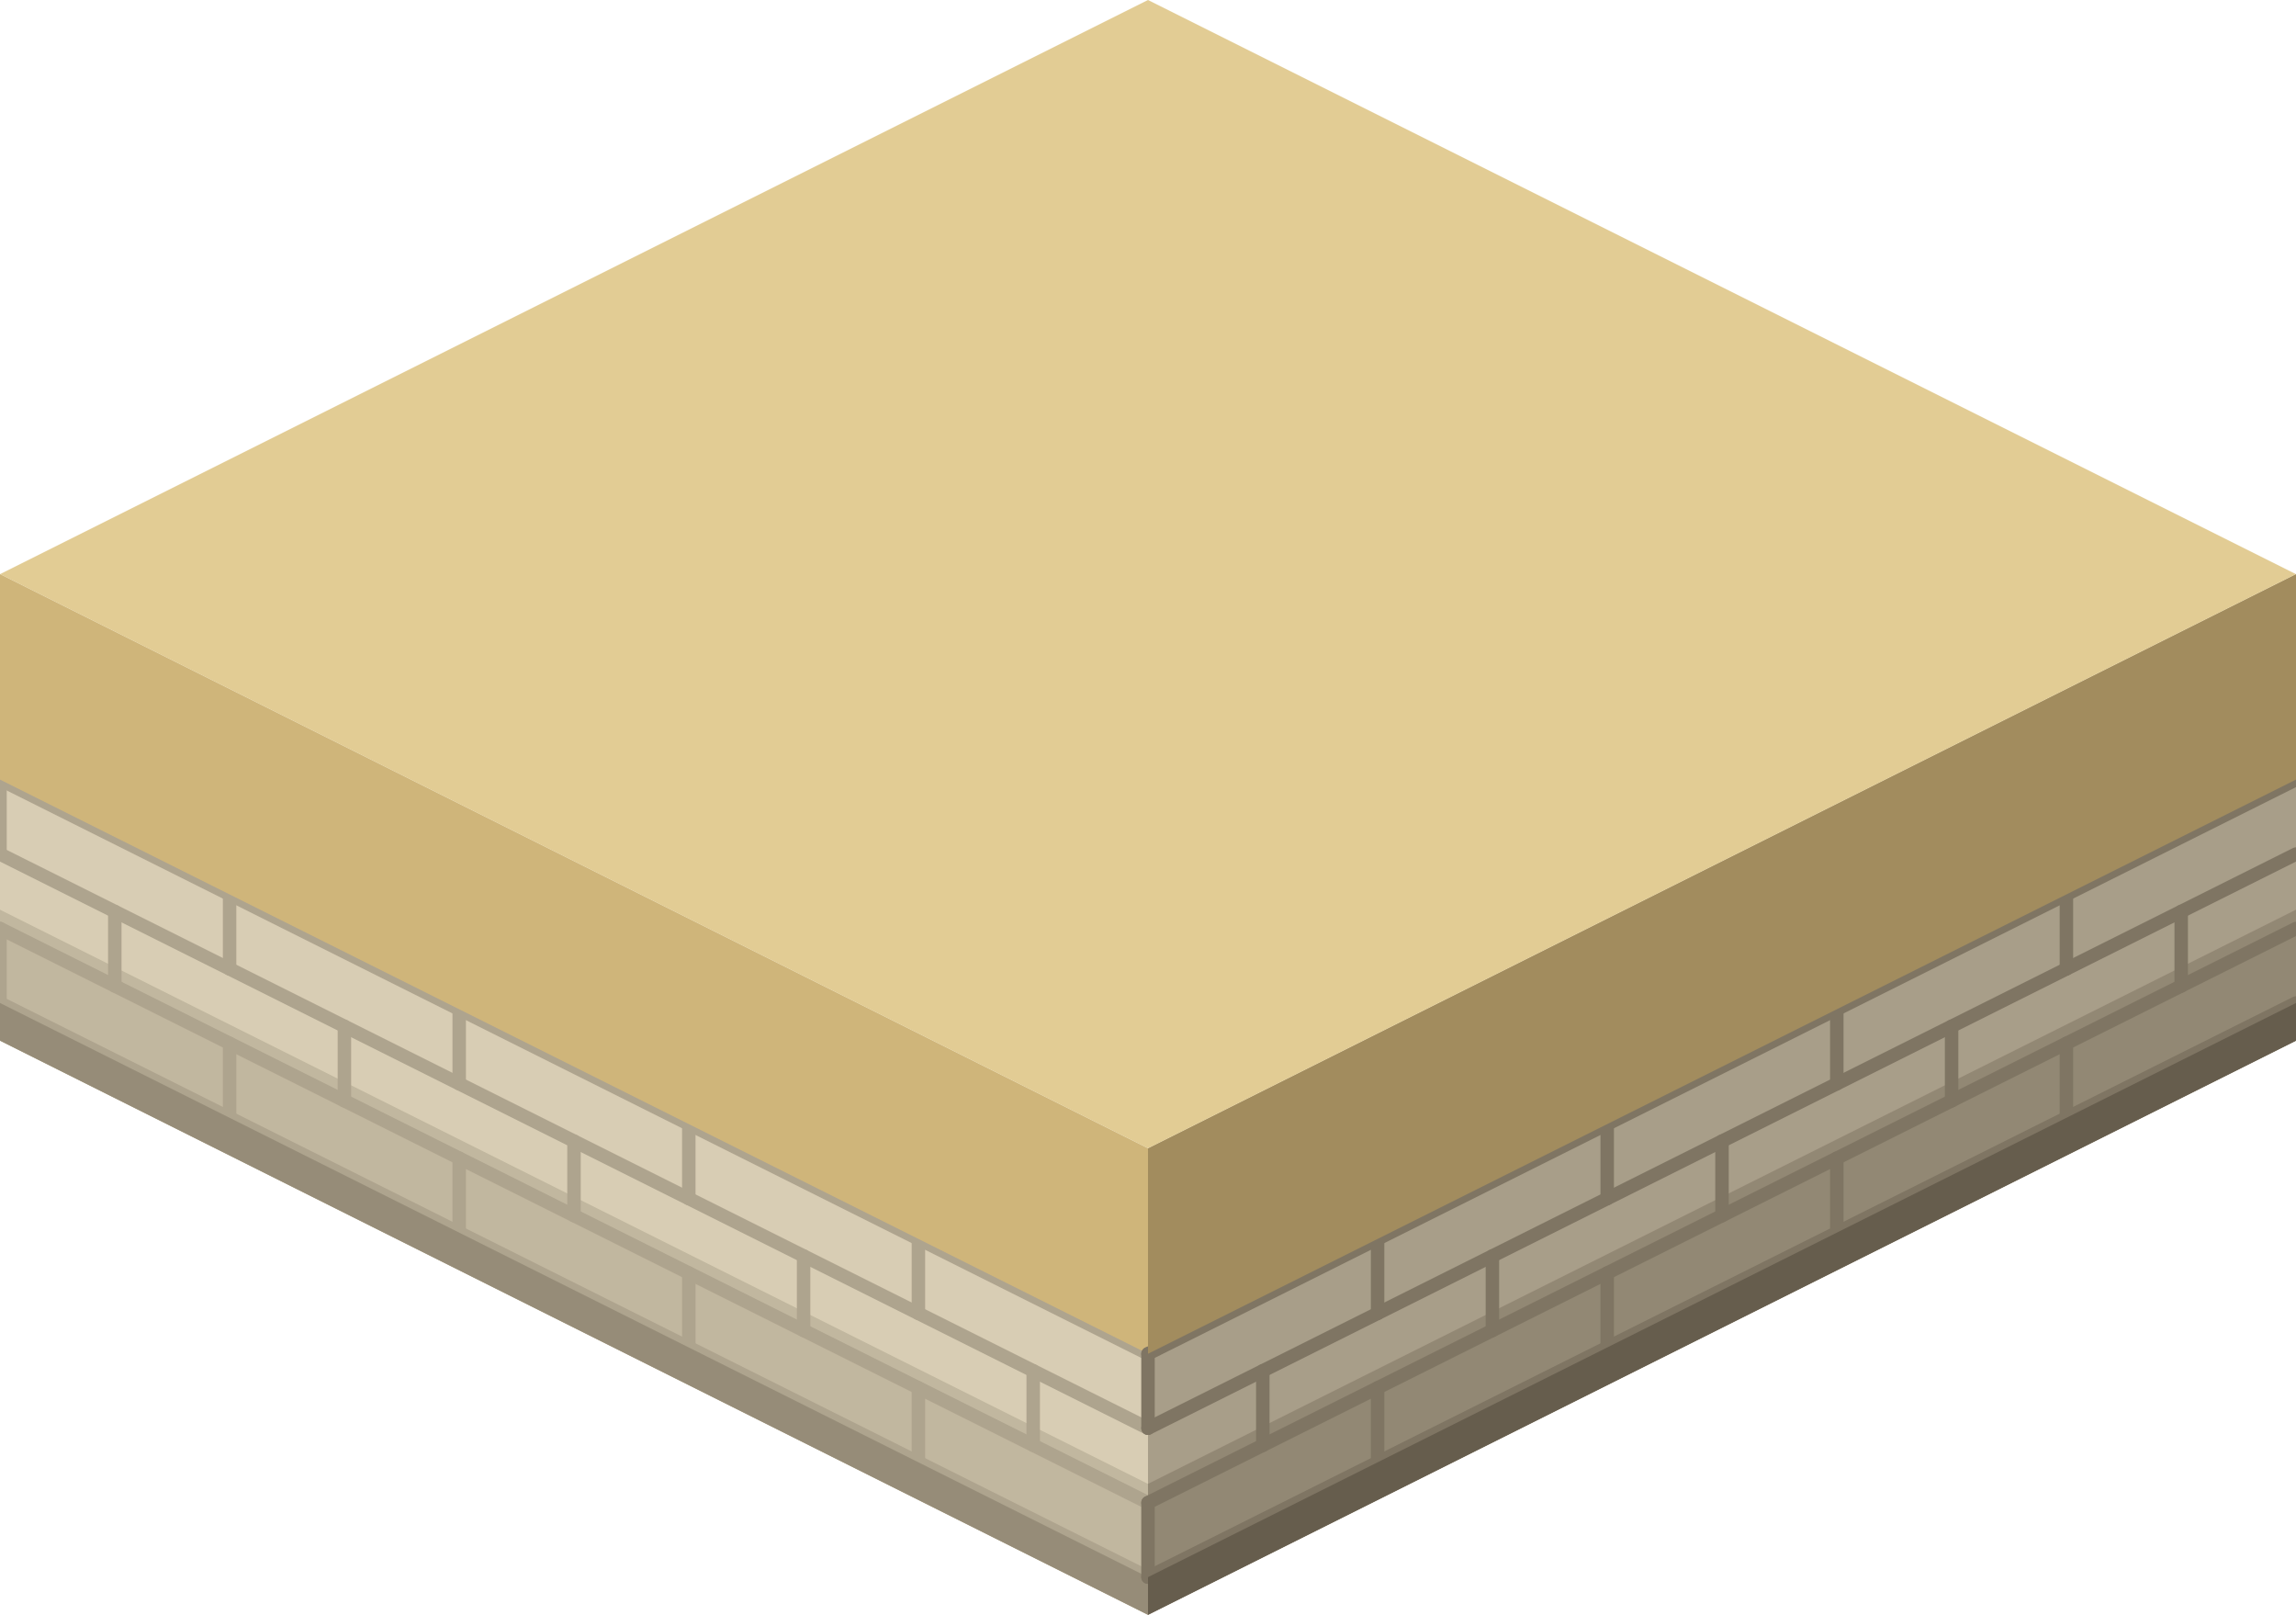
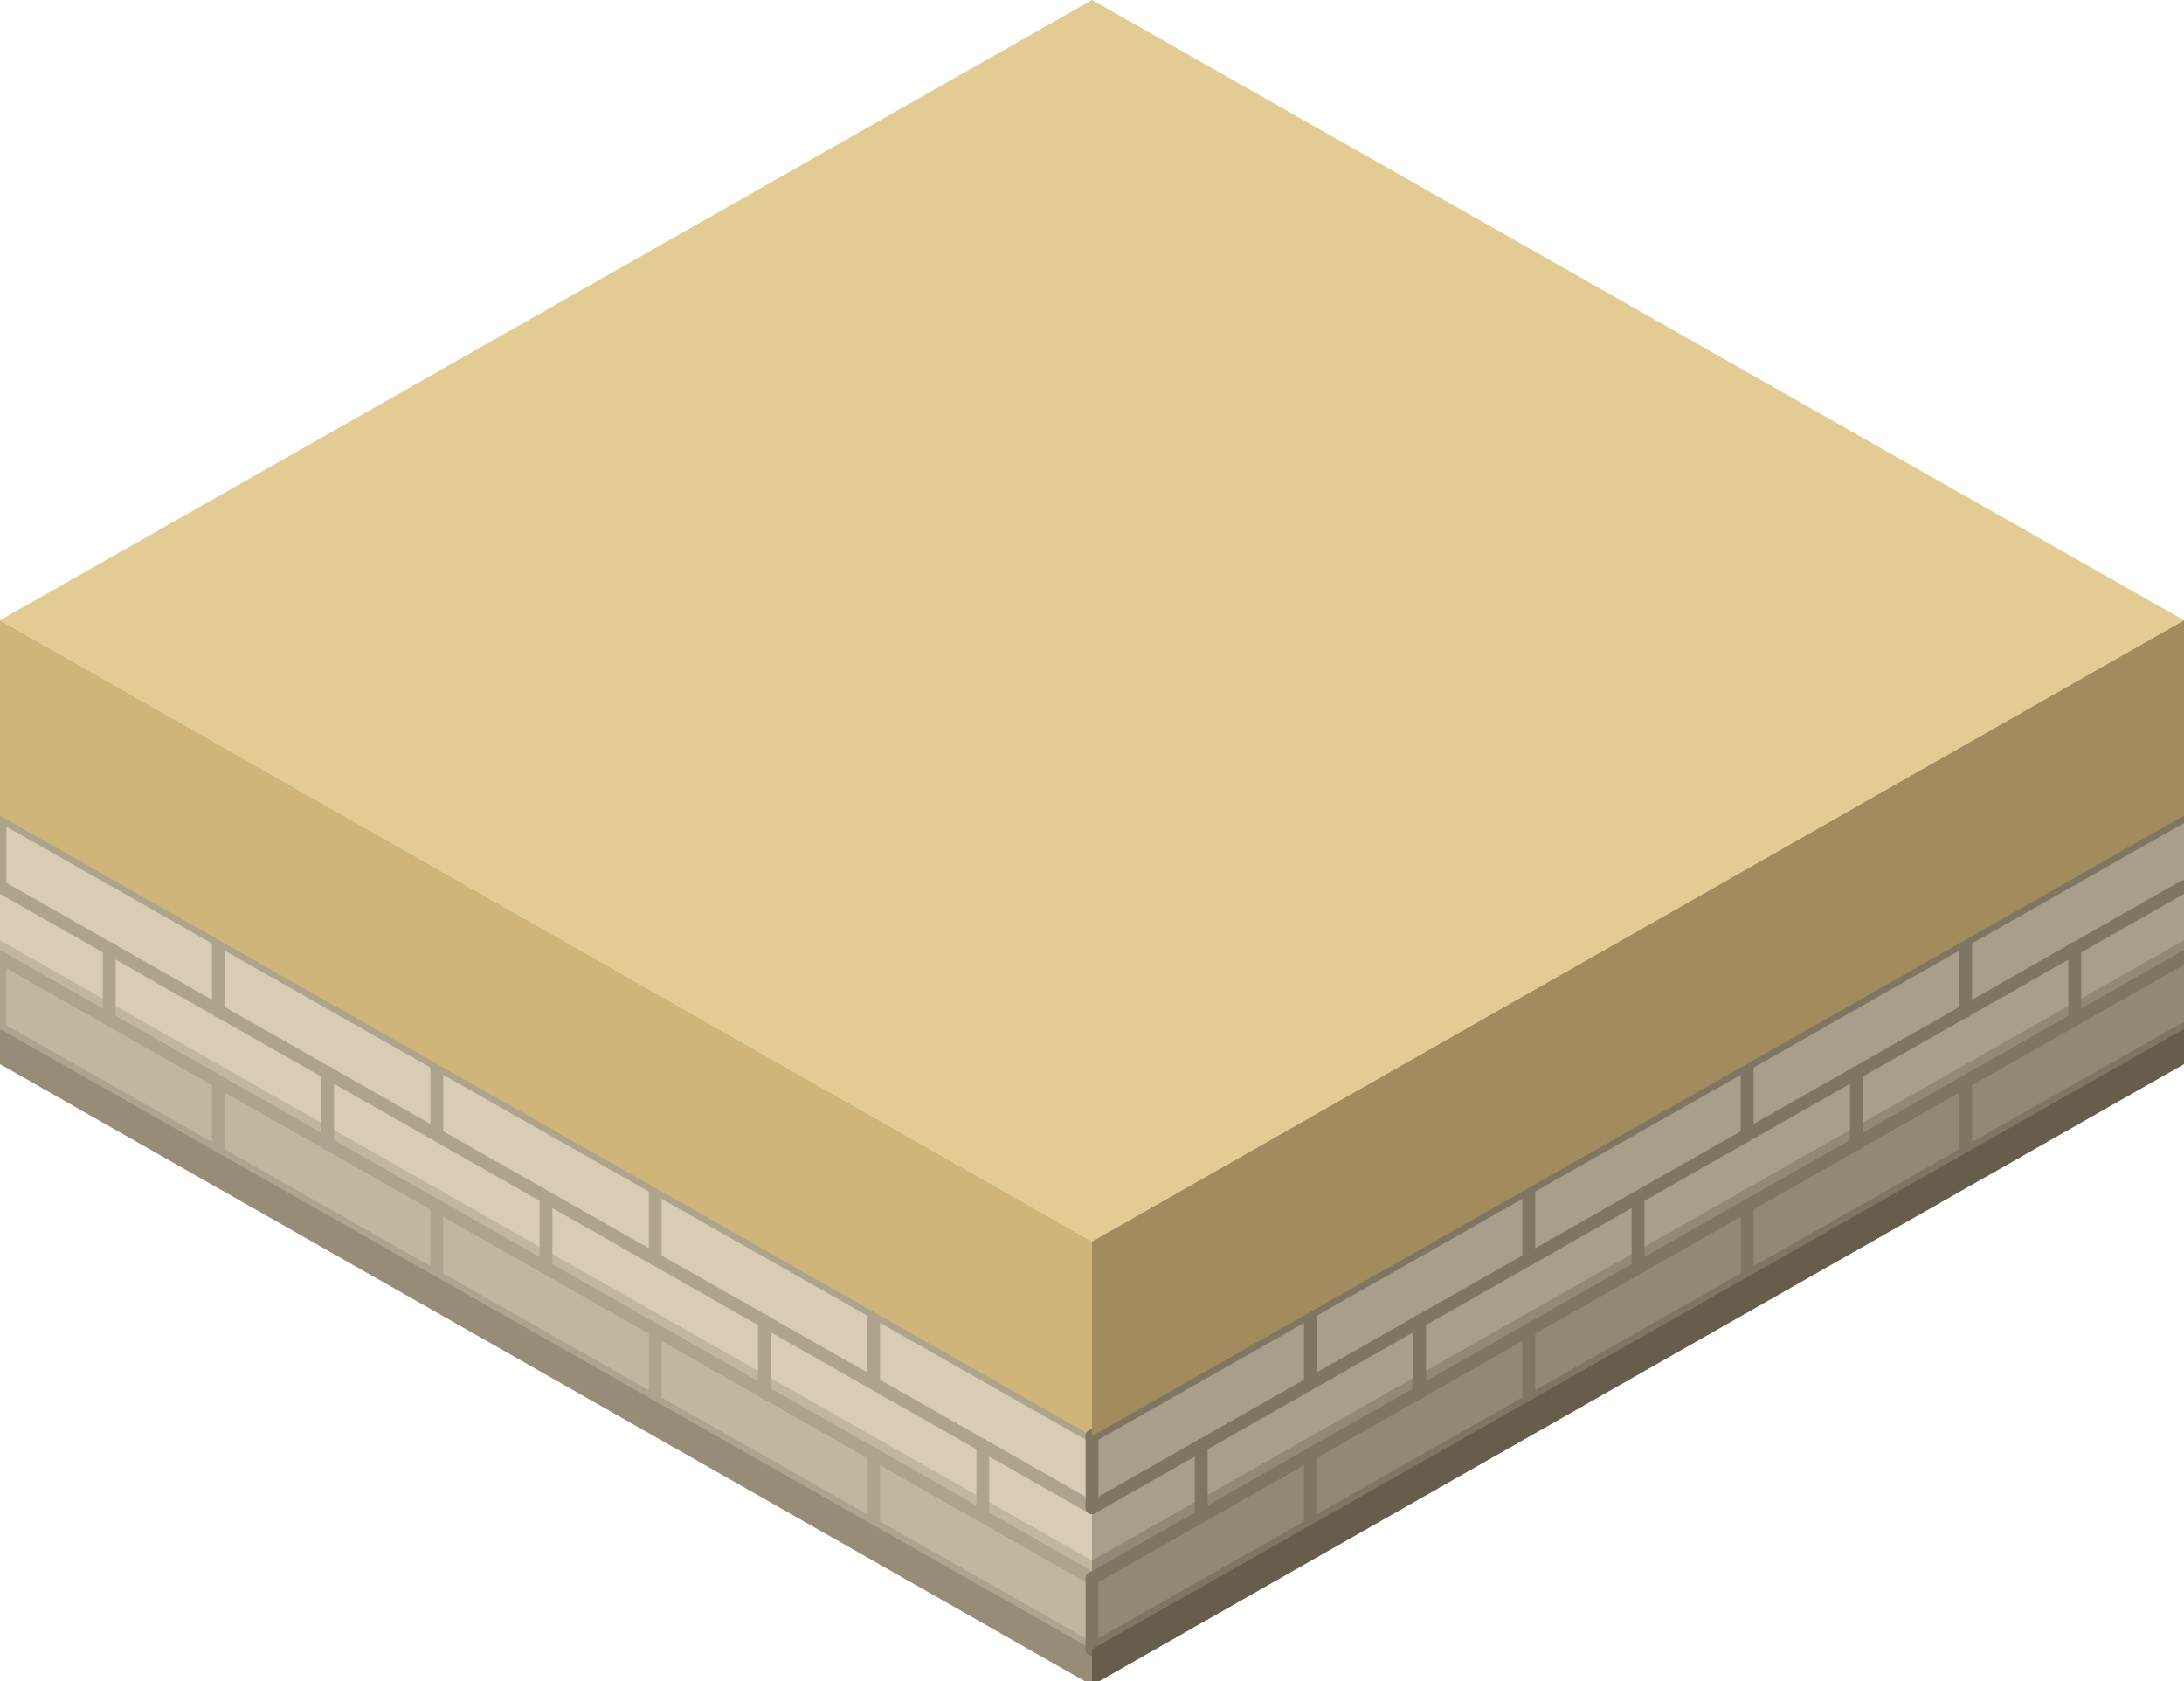
- <svg xmlns="http://www.w3.org/2000/svg" viewBox="0 0 256 180" width="256" height="180">
+ <svg xmlns="http://www.w3.org/2000/svg" viewBox="0 0 256 197" width="256" height="197">
  <defs>
    <clipPath id="d">
-       <polygon points="128,0 256,64 128,128 0,64" />
+       <polygon points="128,0 256,72.7 128,145.5 0,72.7" />
    </clipPath>
    <clipPath id="w0">
-       <polygon points="0,64 128,128 128,180 0,116" />
+       <polygon points="0,72.7 128,145.5 128,197.5 0,124.7" />
    </clipPath>
    <clipPath id="w1">
-       <polygon points="128,128 256,64 256,116 128,180" />
+       <polygon points="128,145.5 256,72.7 256,124.7 128,197.5" />
    </clipPath>
    <linearGradient id="fade" x1="0" y1="0" x2="0" y2="1">
      <stop offset="0.55" stop-color="#000" stop-opacity="0" />
      <stop offset="1" stop-color="#0b2030" stop-opacity="0.35" />
    </linearGradient>
    <linearGradient id="sun" x1="0" y1="0" x2="1" y2="1">
      <stop offset="0" stop-color="#fff" stop-opacity="0.18" />
      <stop offset="0.6" stop-color="#fff" stop-opacity="0" />
      <stop offset="1" stop-color="#000" stop-opacity="0.08" />
    </linearGradient>
  </defs>
-   <polygon points="0,64 128,128 128,180 0,116" fill="#d8cdb4" />
-   <polygon points="0,101.4 128,165.4 128,180 0,116" fill="#c1b79f" />
-   <polyline points="0,86.9 128,150.9" fill="none" stroke="#aea48e" stroke-width="1.5" stroke-linecap="round" />
-   <polyline points="0,86.9 0,95.2" fill="none" stroke="#aea48e" stroke-width="1.5" stroke-linecap="round" />
-   <polyline points="25.6,99.7 25.6,108" fill="none" stroke="#aea48e" stroke-width="1.5" stroke-linecap="round" />
-   <polyline points="51.2,112.5 51.2,120.8" fill="none" stroke="#aea48e" stroke-width="1.5" stroke-linecap="round" />
-   <polyline points="76.8,125.3 76.8,133.6" fill="none" stroke="#aea48e" stroke-width="1.5" stroke-linecap="round" />
-   <polyline points="102.4,138.1 102.4,146.4" fill="none" stroke="#aea48e" stroke-width="1.5" stroke-linecap="round" />
-   <polyline points="0,95.2 128,159.2" fill="none" stroke="#aea48e" stroke-width="1.5" stroke-linecap="round" />
-   <polyline points="12.8,101.6 12.8,109.9" fill="none" stroke="#aea48e" stroke-width="1.5" stroke-linecap="round" />
-   <polyline points="38.4,114.4 38.4,122.7" fill="none" stroke="#aea48e" stroke-width="1.5" stroke-linecap="round" />
-   <polyline points="64,127.2 64,135.5" fill="none" stroke="#aea48e" stroke-width="1.5" stroke-linecap="round" />
-   <polyline points="89.6,140 89.6,148.3" fill="none" stroke="#aea48e" stroke-width="1.5" stroke-linecap="round" />
-   <polyline points="115.2,152.8 115.2,161.1" fill="none" stroke="#aea48e" stroke-width="1.5" stroke-linecap="round" />
-   <polyline points="0,103.5 128,167.5" fill="none" stroke="#aea48e" stroke-width="1.5" stroke-linecap="round" />
-   <polyline points="0,103.5 0,111.8" fill="none" stroke="#aea48e" stroke-width="1.5" stroke-linecap="round" />
-   <polyline points="25.6,116.3 25.6,124.6" fill="none" stroke="#aea48e" stroke-width="1.5" stroke-linecap="round" />
-   <polyline points="51.2,129.1 51.2,137.4" fill="none" stroke="#aea48e" stroke-width="1.5" stroke-linecap="round" />
-   <polyline points="76.8,141.9 76.8,150.2" fill="none" stroke="#aea48e" stroke-width="1.5" stroke-linecap="round" />
-   <polyline points="102.4,154.7 102.4,163" fill="none" stroke="#aea48e" stroke-width="1.5" stroke-linecap="round" />
-   <polyline points="0,111.8 128,175.8" fill="none" stroke="#aea48e" stroke-width="1.5" stroke-linecap="round" />
-   <polygon points="0,64 128,128 128,150.9 0,86.9" fill="#cfb57a" />
-   <polygon points="0,111.8 128,175.8 128,180 0,116" fill="#968c78" />
-   <polygon points="128,128 256,64 256,116 128,180" fill="#a89e89" />
-   <polygon points="128,165.4 256,101.4 256,116 128,180" fill="#928874" />
-   <polyline points="128,150.9 256,86.9" fill="none" stroke="#7f7563" stroke-width="1.5" stroke-linecap="round" />
-   <polyline points="128,150.9 128,159.2" fill="none" stroke="#7f7563" stroke-width="1.5" stroke-linecap="round" />
-   <polyline points="153.6,138.1 153.6,146.4" fill="none" stroke="#7f7563" stroke-width="1.5" stroke-linecap="round" />
-   <polyline points="179.2,125.3 179.2,133.6" fill="none" stroke="#7f7563" stroke-width="1.5" stroke-linecap="round" />
-   <polyline points="204.8,112.5 204.8,120.8" fill="none" stroke="#7f7563" stroke-width="1.5" stroke-linecap="round" />
-   <polyline points="230.4,99.7 230.4,108" fill="none" stroke="#7f7563" stroke-width="1.5" stroke-linecap="round" />
-   <polyline points="128,159.2 256,95.2" fill="none" stroke="#7f7563" stroke-width="1.5" stroke-linecap="round" />
-   <polyline points="140.8,152.8 140.8,161.1" fill="none" stroke="#7f7563" stroke-width="1.5" stroke-linecap="round" />
-   <polyline points="166.4,140 166.4,148.3" fill="none" stroke="#7f7563" stroke-width="1.5" stroke-linecap="round" />
-   <polyline points="192,127.2 192,135.5" fill="none" stroke="#7f7563" stroke-width="1.5" stroke-linecap="round" />
-   <polyline points="217.6,114.4 217.6,122.7" fill="none" stroke="#7f7563" stroke-width="1.5" stroke-linecap="round" />
-   <polyline points="243.2,101.6 243.2,109.9" fill="none" stroke="#7f7563" stroke-width="1.5" stroke-linecap="round" />
-   <polyline points="128,167.5 256,103.5" fill="none" stroke="#7f7563" stroke-width="1.5" stroke-linecap="round" />
-   <polyline points="128,167.5 128,175.8" fill="none" stroke="#7f7563" stroke-width="1.5" stroke-linecap="round" />
-   <polyline points="153.6,154.7 153.6,163" fill="none" stroke="#7f7563" stroke-width="1.5" stroke-linecap="round" />
-   <polyline points="179.2,141.9 179.2,150.2" fill="none" stroke="#7f7563" stroke-width="1.5" stroke-linecap="round" />
-   <polyline points="204.8,129.1 204.8,137.4" fill="none" stroke="#7f7563" stroke-width="1.5" stroke-linecap="round" />
-   <polyline points="230.4,116.3 230.4,124.6" fill="none" stroke="#7f7563" stroke-width="1.5" stroke-linecap="round" />
-   <polyline points="128,175.8 256,111.8" fill="none" stroke="#7f7563" stroke-width="1.5" stroke-linecap="round" />
-   <polygon points="128,128 256,64 256,86.9 128,150.9" fill="#a28c5e" />
-   <polygon points="128,175.8 256,111.8 256,116 128,180" fill="#665d4d" />
-   <polygon points="128,0 256,64 128,128 0,64" fill="#e2cc94" />
+   <polygon points="0,72.7 128,145.5 128,197.5 0,124.7" fill="#d8cdb4" />
+   <polygon points="0,110.2 128,182.9 128,197.5 0,124.7" fill="#c1b79f" />
+   <polyline points="0,95.6 128,168.3" fill="none" stroke="#aea48e" stroke-width="1.5" stroke-linecap="round" />
+   <polyline points="0,95.6 0,103.9" fill="none" stroke="#aea48e" stroke-width="1.5" stroke-linecap="round" />
+   <polyline points="25.6,110.2 25.6,118.5" fill="none" stroke="#aea48e" stroke-width="1.5" stroke-linecap="round" />
+   <polyline points="51.2,124.7 51.2,133" fill="none" stroke="#aea48e" stroke-width="1.5" stroke-linecap="round" />
+   <polyline points="76.8,139.2 76.8,147.6" fill="none" stroke="#aea48e" stroke-width="1.5" stroke-linecap="round" />
+   <polyline points="102.4,153.8 102.4,162.1" fill="none" stroke="#aea48e" stroke-width="1.5" stroke-linecap="round" />
+   <polyline points="0,103.9 128,176.7" fill="none" stroke="#aea48e" stroke-width="1.5" stroke-linecap="round" />
+   <polyline points="12.8,111.2 12.8,119.5" fill="none" stroke="#aea48e" stroke-width="1.5" stroke-linecap="round" />
+   <polyline points="38.4,125.7 38.4,134.1" fill="none" stroke="#aea48e" stroke-width="1.5" stroke-linecap="round" />
+   <polyline points="64,140.3 64,148.6" fill="none" stroke="#aea48e" stroke-width="1.5" stroke-linecap="round" />
+   <polyline points="89.6,154.8 89.6,163.2" fill="none" stroke="#aea48e" stroke-width="1.5" stroke-linecap="round" />
+   <polyline points="115.2,169.4 115.2,177.7" fill="none" stroke="#aea48e" stroke-width="1.5" stroke-linecap="round" />
+   <polyline points="0,112.2 128,185" fill="none" stroke="#aea48e" stroke-width="1.5" stroke-linecap="round" />
+   <polyline points="0,112.2 0,120.6" fill="none" stroke="#aea48e" stroke-width="1.5" stroke-linecap="round" />
+   <polyline points="25.6,126.8 25.6,135.1" fill="none" stroke="#aea48e" stroke-width="1.5" stroke-linecap="round" />
+   <polyline points="51.2,141.3 51.2,149.7" fill="none" stroke="#aea48e" stroke-width="1.5" stroke-linecap="round" />
+   <polyline points="76.8,155.9 76.8,164.2" fill="none" stroke="#aea48e" stroke-width="1.5" stroke-linecap="round" />
+   <polyline points="102.4,170.4 102.4,178.7" fill="none" stroke="#aea48e" stroke-width="1.5" stroke-linecap="round" />
+   <polyline points="0,120.6 128,193.3" fill="none" stroke="#aea48e" stroke-width="1.5" stroke-linecap="round" />
+   <polygon points="0,72.7 128,145.5 128,168.3 0,95.6" fill="#cfb57a" />
+   <polygon points="0,120.6 128,193.3 128,197.5 0,124.7" fill="#968c78" />
+   <polygon points="128,145.5 256,72.7 256,124.7 128,197.5" fill="#a89e89" />
+   <polygon points="128,182.9 256,110.2 256,124.7 128,197.5" fill="#928874" />
+   <polyline points="128,168.3 256,95.6" fill="none" stroke="#7f7563" stroke-width="1.5" stroke-linecap="round" />
+   <polyline points="128,168.3 128,176.7" fill="none" stroke="#7f7563" stroke-width="1.5" stroke-linecap="round" />
+   <polyline points="153.6,153.8 153.6,162.1" fill="none" stroke="#7f7563" stroke-width="1.5" stroke-linecap="round" />
+   <polyline points="179.2,139.2 179.2,147.6" fill="none" stroke="#7f7563" stroke-width="1.5" stroke-linecap="round" />
+   <polyline points="204.8,124.7 204.8,133" fill="none" stroke="#7f7563" stroke-width="1.5" stroke-linecap="round" />
+   <polyline points="230.4,110.2 230.4,118.5" fill="none" stroke="#7f7563" stroke-width="1.5" stroke-linecap="round" />
+   <polyline points="128,176.7 256,103.9" fill="none" stroke="#7f7563" stroke-width="1.5" stroke-linecap="round" />
+   <polyline points="140.8,169.4 140.8,177.7" fill="none" stroke="#7f7563" stroke-width="1.5" stroke-linecap="round" />
+   <polyline points="166.4,154.8 166.4,163.2" fill="none" stroke="#7f7563" stroke-width="1.5" stroke-linecap="round" />
+   <polyline points="192,140.3 192,148.6" fill="none" stroke="#7f7563" stroke-width="1.5" stroke-linecap="round" />
+   <polyline points="217.6,125.7 217.6,134.1" fill="none" stroke="#7f7563" stroke-width="1.5" stroke-linecap="round" />
+   <polyline points="243.2,111.2 243.2,119.5" fill="none" stroke="#7f7563" stroke-width="1.5" stroke-linecap="round" />
+   <polyline points="128,185 256,112.2" fill="none" stroke="#7f7563" stroke-width="1.5" stroke-linecap="round" />
+   <polyline points="128,185 128,193.3" fill="none" stroke="#7f7563" stroke-width="1.5" stroke-linecap="round" />
+   <polyline points="153.6,170.4 153.6,178.7" fill="none" stroke="#7f7563" stroke-width="1.5" stroke-linecap="round" />
+   <polyline points="179.2,155.9 179.2,164.2" fill="none" stroke="#7f7563" stroke-width="1.5" stroke-linecap="round" />
+   <polyline points="204.8,141.3 204.8,149.7" fill="none" stroke="#7f7563" stroke-width="1.5" stroke-linecap="round" />
+   <polyline points="230.4,126.8 230.4,135.1" fill="none" stroke="#7f7563" stroke-width="1.5" stroke-linecap="round" />
+   <polyline points="128,193.3 256,120.6" fill="none" stroke="#7f7563" stroke-width="1.5" stroke-linecap="round" />
+   <polygon points="128,145.5 256,72.7 256,95.6 128,168.3" fill="#a28c5e" />
+   <polygon points="128,193.3 256,120.6 256,124.7 128,197.5" fill="#665d4d" />
+   <polygon points="128,0 256,72.7 128,145.5 0,72.7" fill="#e2cc94" />
  <g clip-path="url(#d)">
</g>
</svg>
